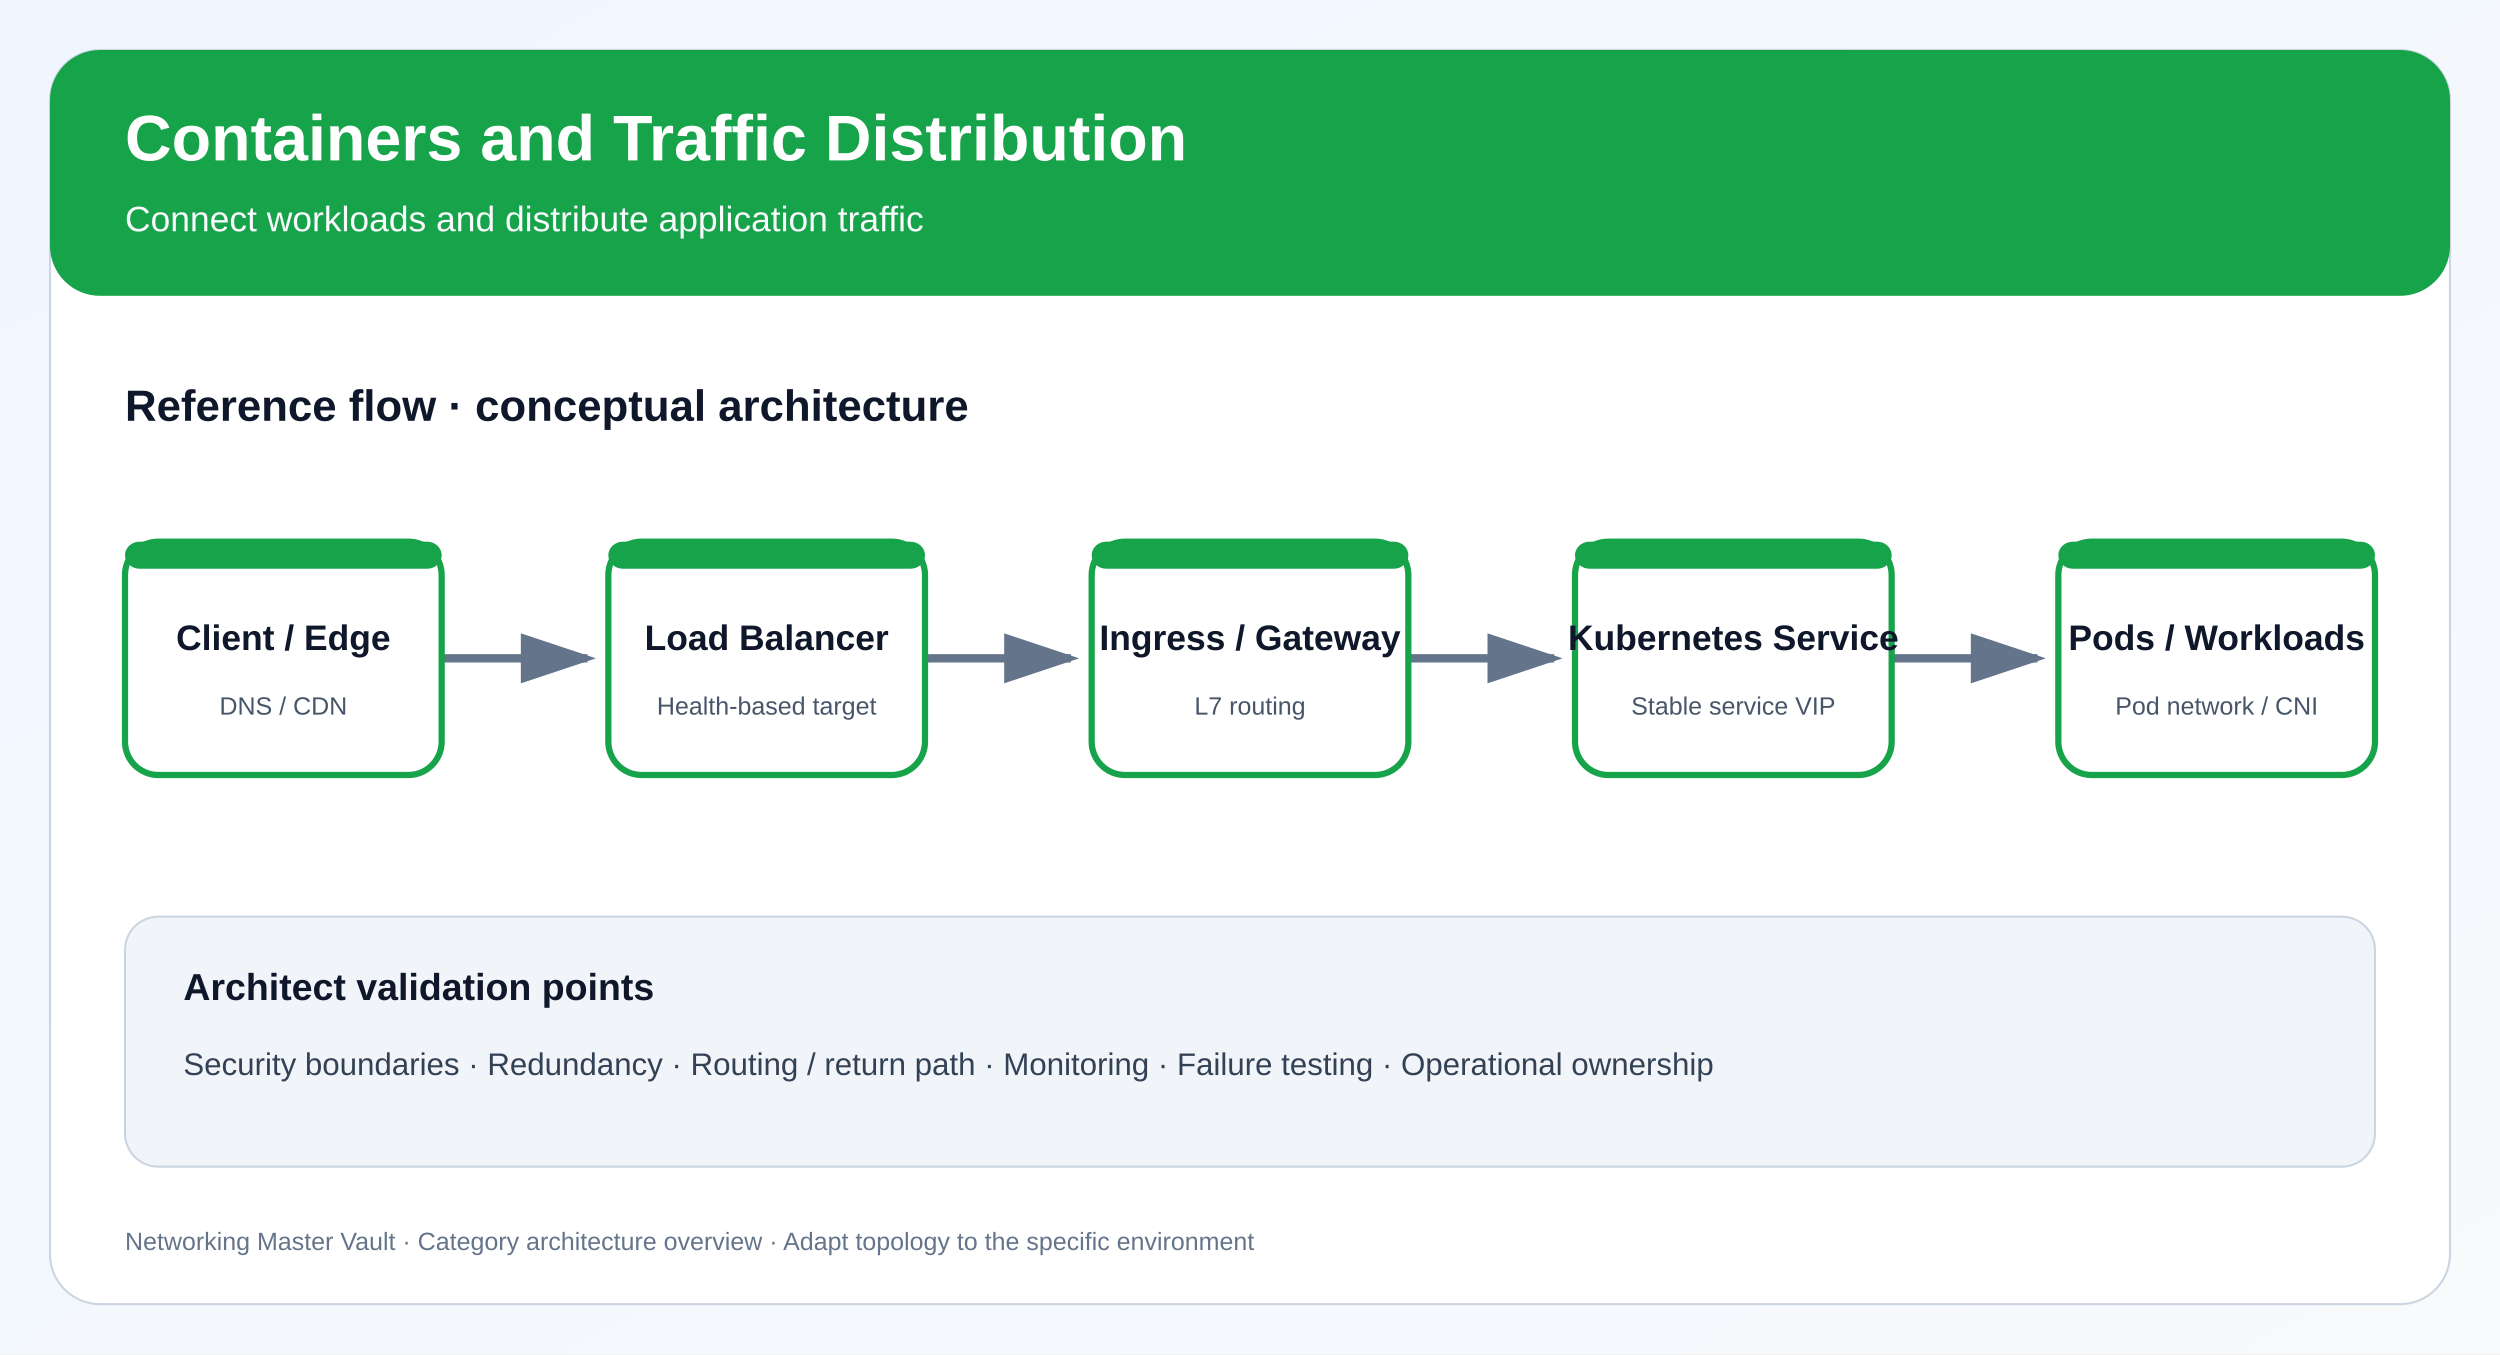
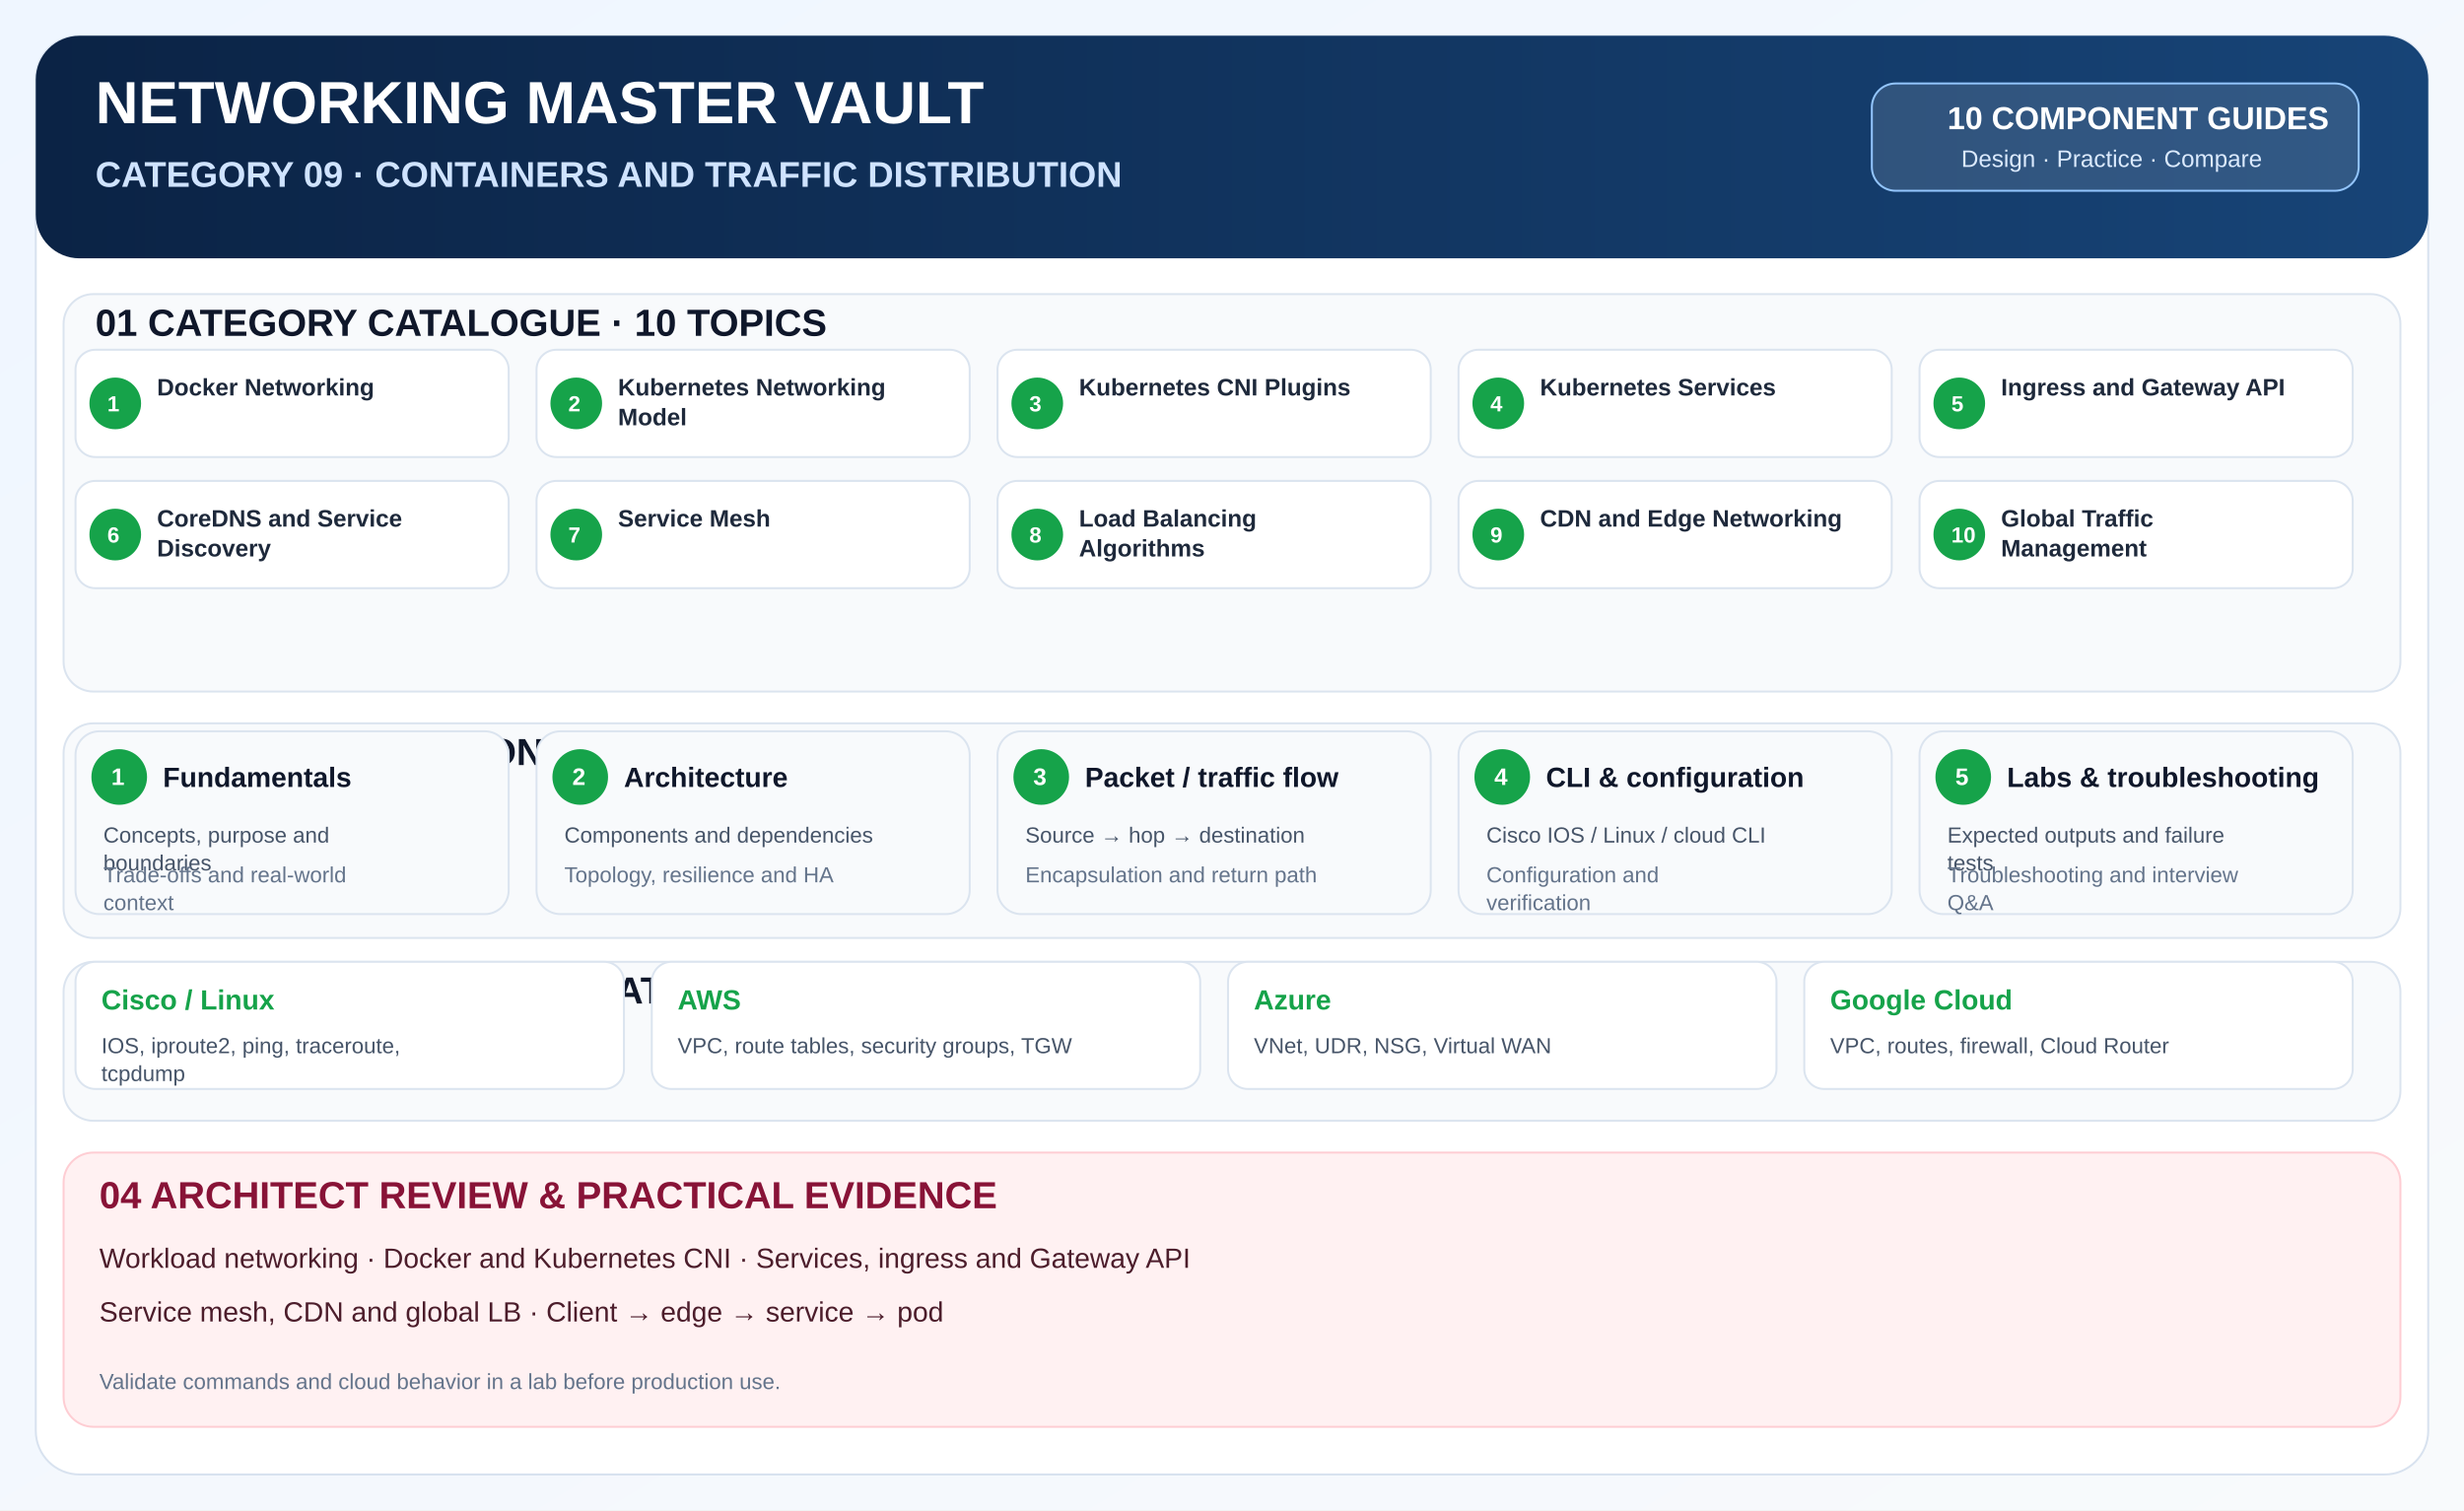
- <svg xmlns="http://www.w3.org/2000/svg" width="1200" height="650" viewBox="0 0 1200 650">
+ <svg xmlns="http://www.w3.org/2000/svg" width="1240" height="760" viewBox="0 0 1240 760">
  <defs>
-     <linearGradient id="bg" x1="0" y1="0" x2="1" y2="1">
+     <linearGradient id="head" x1="0" y1="0" x2="1" y2="0">
+       <stop stop-color="#0b2345" />
+       <stop offset="1" stop-color="#174477" />
+     </linearGradient>
+     <linearGradient id="wash" x1="0" y1="0" x2="1" y2="1">
      <stop stop-color="#eff6ff" />
      <stop offset="1" stop-color="#f8fafc" />
    </linearGradient>
-     <marker id="arrow" markerWidth="10" markerHeight="10" refX="8" refY="3" orient="auto">
-       <path d="M0,0 L0,6 L9,3 z" fill="#64748b" />
-     </marker>
  </defs>
-   <rect width="1200" height="650" fill="url(#bg)" />
-   <rect x="24" y="24" width="1152" height="602" rx="24" fill="#fff" stroke="#cbd5e1" />
-   <rect x="24" y="24" width="1152" height="118" rx="24" fill="#16a34a" />
-   <text x="60" y="77" font-family="Arial,sans-serif" font-size="31" font-weight="700" fill="#fff">Containers and Traffic Distribution</text>
-   <text x="60" y="111" font-family="Arial,sans-serif" font-size="17" fill="#f8fafc">Connect workloads and distribute application traffic</text>
-   <text x="60" y="202" font-family="Arial,sans-serif" font-size="21" font-weight="700" fill="#0f172a">Reference flow · conceptual architecture</text>
-   <path d="M 212 316 H 282" stroke="#64748b" stroke-width="4" fill="none" marker-end="url(#arrow)" />
-   <path d="M 444 316 H 514" stroke="#64748b" stroke-width="4" fill="none" marker-end="url(#arrow)" />
-   <path d="M 676 316 H 746" stroke="#64748b" stroke-width="4" fill="none" marker-end="url(#arrow)" />
-   <path d="M 908 316 H 978" stroke="#64748b" stroke-width="4" fill="none" marker-end="url(#arrow)" />
-   <rect x="60" y="260" width="152" height="112" rx="16" fill="#ffffff" stroke="#16a34a" stroke-width="3" />
-   <rect x="60" y="260" width="152" height="13" rx="7" fill="#16a34a" />
-   <text x="136" y="312" text-anchor="middle" font-family="Arial,sans-serif" font-size="17" font-weight="700" fill="#0f172a">Client / Edge</text>
-   <text x="136" y="343" text-anchor="middle" font-family="Arial,sans-serif" font-size="12" fill="#475569">DNS / CDN</text>
-   <rect x="292" y="260" width="152" height="112" rx="16" fill="#ffffff" stroke="#16a34a" stroke-width="3" />
-   <rect x="292" y="260" width="152" height="13" rx="7" fill="#16a34a" />
-   <text x="368" y="312" text-anchor="middle" font-family="Arial,sans-serif" font-size="17" font-weight="700" fill="#0f172a">Load Balancer</text>
-   <text x="368" y="343" text-anchor="middle" font-family="Arial,sans-serif" font-size="12" fill="#475569">Health-based target</text>
-   <rect x="524" y="260" width="152" height="112" rx="16" fill="#ffffff" stroke="#16a34a" stroke-width="3" />
-   <rect x="524" y="260" width="152" height="13" rx="7" fill="#16a34a" />
-   <text x="600" y="312" text-anchor="middle" font-family="Arial,sans-serif" font-size="17" font-weight="700" fill="#0f172a">Ingress / Gateway</text>
-   <text x="600" y="343" text-anchor="middle" font-family="Arial,sans-serif" font-size="12" fill="#475569">L7 routing</text>
-   <rect x="756" y="260" width="152" height="112" rx="16" fill="#ffffff" stroke="#16a34a" stroke-width="3" />
-   <rect x="756" y="260" width="152" height="13" rx="7" fill="#16a34a" />
-   <text x="832" y="312" text-anchor="middle" font-family="Arial,sans-serif" font-size="17" font-weight="700" fill="#0f172a">Kubernetes Service</text>
-   <text x="832" y="343" text-anchor="middle" font-family="Arial,sans-serif" font-size="12" fill="#475569">Stable service VIP</text>
-   <rect x="988" y="260" width="152" height="112" rx="16" fill="#ffffff" stroke="#16a34a" stroke-width="3" />
-   <rect x="988" y="260" width="152" height="13" rx="7" fill="#16a34a" />
-   <text x="1064" y="312" text-anchor="middle" font-family="Arial,sans-serif" font-size="17" font-weight="700" fill="#0f172a">Pods / Workloads</text>
-   <text x="1064" y="343" text-anchor="middle" font-family="Arial,sans-serif" font-size="12" fill="#475569">Pod network / CNI</text>
-   <rect x="60" y="440" width="1080" height="120" rx="16" fill="#f1f5f9" stroke="#cbd5e1" />
-   <text x="88" y="480" font-family="Arial,sans-serif" font-size="18" font-weight="700" fill="#0f172a">Architect validation points</text>
-   <text x="88" y="516" font-family="Arial,sans-serif" font-size="15" fill="#334155">Security boundaries · Redundancy · Routing / return path · Monitoring · Failure testing · Operational ownership</text>
-   <text x="60" y="600" font-family="Arial,sans-serif" font-size="12" fill="#64748b">Networking Master Vault · Category architecture overview · Adapt topology to the specific environment</text>
+   <rect width="1240" height="760" fill="url(#wash)" />
+   <rect x="18" y="18" width="1204" height="724" rx="22" fill="#fff" stroke="#d8e2ef" />
+   <rect x="18" y="18" width="1204" height="112" rx="22" fill="url(#head)" />
+   <text x="48" y="62" font-family="Arial,sans-serif" font-size="30" fill="#fff" font-weight="700">NETWORKING MASTER VAULT</text>
+   <text x="48" y="94" font-family="Arial,sans-serif" font-size="18" fill="#cfe3ff" font-weight="600">CATEGORY 09 · CONTAINERS AND TRAFFIC DISTRIBUTION</text>
+   <rect x="942" y="42" width="245" height="54" rx="12" fill="#fff" fill-opacity=".12" stroke="#93c5fd" />
+   <text x="980" y="65" font-family="Arial,sans-serif" font-size="16" fill="#fff" font-weight="700">10 COMPONENT GUIDES</text>
+   <text x="987" y="84" font-family="Arial,sans-serif" font-size="12" fill="#dbeafe" font-weight="400">Design · Practice · Compare</text>
+   <rect x="32" y="148" width="1176" height="200" rx="15" fill="#f8fafc" stroke="#dbe4ef" />
+   <text x="48" y="169" font-family="Arial,sans-serif" font-size="19" fill="#0f172a" font-weight="700">01  CATEGORY CATALOGUE · 10 TOPICS</text>
+   <rect x="38" y="176" width="218" height="54" rx="10" fill="#fff" stroke="#dbe4ef" />
+   <circle cx="58" cy="203" r="13" fill="#16a34a" />
+   <text x="54" y="207" font-family="Arial,sans-serif" font-size="11" fill="#fff" font-weight="700">1</text>
+   <text x="79" y="199" font-family="Arial,sans-serif" font-size="12" fill="#1e293b" font-weight="600">Docker Networking</text>
+   <rect x="270" y="176" width="218" height="54" rx="10" fill="#fff" stroke="#dbe4ef" />
+   <circle cx="290" cy="203" r="13" fill="#16a34a" />
+   <text x="286" y="207" font-family="Arial,sans-serif" font-size="11" fill="#fff" font-weight="700">2</text>
+   <text x="311" y="199" font-family="Arial,sans-serif" font-size="12" fill="#1e293b" font-weight="600">Kubernetes Networking</text>
+   <text x="311" y="214" font-family="Arial,sans-serif" font-size="12" fill="#1e293b" font-weight="600">Model</text>
+   <rect x="502" y="176" width="218" height="54" rx="10" fill="#fff" stroke="#dbe4ef" />
+   <circle cx="522" cy="203" r="13" fill="#16a34a" />
+   <text x="518" y="207" font-family="Arial,sans-serif" font-size="11" fill="#fff" font-weight="700">3</text>
+   <text x="543" y="199" font-family="Arial,sans-serif" font-size="12" fill="#1e293b" font-weight="600">Kubernetes CNI Plugins</text>
+   <rect x="734" y="176" width="218" height="54" rx="10" fill="#fff" stroke="#dbe4ef" />
+   <circle cx="754" cy="203" r="13" fill="#16a34a" />
+   <text x="750" y="207" font-family="Arial,sans-serif" font-size="11" fill="#fff" font-weight="700">4</text>
+   <text x="775" y="199" font-family="Arial,sans-serif" font-size="12" fill="#1e293b" font-weight="600">Kubernetes Services</text>
+   <rect x="966" y="176" width="218" height="54" rx="10" fill="#fff" stroke="#dbe4ef" />
+   <circle cx="986" cy="203" r="13" fill="#16a34a" />
+   <text x="982" y="207" font-family="Arial,sans-serif" font-size="11" fill="#fff" font-weight="700">5</text>
+   <text x="1007" y="199" font-family="Arial,sans-serif" font-size="12" fill="#1e293b" font-weight="600">Ingress and Gateway API</text>
+   <rect x="38" y="242" width="218" height="54" rx="10" fill="#fff" stroke="#dbe4ef" />
+   <circle cx="58" cy="269" r="13" fill="#16a34a" />
+   <text x="54" y="273" font-family="Arial,sans-serif" font-size="11" fill="#fff" font-weight="700">6</text>
+   <text x="79" y="265" font-family="Arial,sans-serif" font-size="12" fill="#1e293b" font-weight="600">CoreDNS and Service</text>
+   <text x="79" y="280" font-family="Arial,sans-serif" font-size="12" fill="#1e293b" font-weight="600">Discovery</text>
+   <rect x="270" y="242" width="218" height="54" rx="10" fill="#fff" stroke="#dbe4ef" />
+   <circle cx="290" cy="269" r="13" fill="#16a34a" />
+   <text x="286" y="273" font-family="Arial,sans-serif" font-size="11" fill="#fff" font-weight="700">7</text>
+   <text x="311" y="265" font-family="Arial,sans-serif" font-size="12" fill="#1e293b" font-weight="600">Service Mesh</text>
+   <rect x="502" y="242" width="218" height="54" rx="10" fill="#fff" stroke="#dbe4ef" />
+   <circle cx="522" cy="269" r="13" fill="#16a34a" />
+   <text x="518" y="273" font-family="Arial,sans-serif" font-size="11" fill="#fff" font-weight="700">8</text>
+   <text x="543" y="265" font-family="Arial,sans-serif" font-size="12" fill="#1e293b" font-weight="600">Load Balancing</text>
+   <text x="543" y="280" font-family="Arial,sans-serif" font-size="12" fill="#1e293b" font-weight="600">Algorithms</text>
+   <rect x="734" y="242" width="218" height="54" rx="10" fill="#fff" stroke="#dbe4ef" />
+   <circle cx="754" cy="269" r="13" fill="#16a34a" />
+   <text x="750" y="273" font-family="Arial,sans-serif" font-size="11" fill="#fff" font-weight="700">9</text>
+   <text x="775" y="265" font-family="Arial,sans-serif" font-size="12" fill="#1e293b" font-weight="600">CDN and Edge Networking</text>
+   <rect x="966" y="242" width="218" height="54" rx="10" fill="#fff" stroke="#dbe4ef" />
+   <circle cx="986" cy="269" r="13" fill="#16a34a" />
+   <text x="982" y="273" font-family="Arial,sans-serif" font-size="11" fill="#fff" font-weight="700">10</text>
+   <text x="1007" y="265" font-family="Arial,sans-serif" font-size="12" fill="#1e293b" font-weight="600">Global Traffic</text>
+   <text x="1007" y="280" font-family="Arial,sans-serif" font-size="12" fill="#1e293b" font-weight="600">Management</text>
+   <rect x="32" y="364" width="1176" height="108" rx="15" fill="#f8fafc" stroke="#dbe4ef" />
+   <text x="48" y="385" font-family="Arial,sans-serif" font-size="19" fill="#0f172a" font-weight="700">02  INDIVIDUAL COMPONENT GUIDE STANDARD</text>
+   <rect x="38" y="368" width="218" height="92" rx="12" fill="#f8fafc" stroke="#dbe4ef" />
+   <circle cx="60" cy="391" r="14" fill="#16a34a" />
+   <text x="56" y="395" font-family="Arial,sans-serif" font-size="12" fill="#fff" font-weight="700">1</text>
+   <text x="82" y="396" font-family="Arial,sans-serif" font-size="14" fill="#0f172a" font-weight="700">Fundamentals</text>
+   <text x="52" y="424" font-family="Arial,sans-serif" font-size="11" fill="#475569" font-weight="400">Concepts, purpose and</text>
+   <text x="52" y="438" font-family="Arial,sans-serif" font-size="11" fill="#475569" font-weight="400">boundaries</text>
+   <text x="52" y="444" font-family="Arial,sans-serif" font-size="11" fill="#64748b" font-weight="400">Trade-offs and real-world</text>
+   <text x="52" y="458" font-family="Arial,sans-serif" font-size="11" fill="#64748b" font-weight="400">context</text>
+   <rect x="270" y="368" width="218" height="92" rx="12" fill="#f8fafc" stroke="#dbe4ef" />
+   <circle cx="292" cy="391" r="14" fill="#16a34a" />
+   <text x="288" y="395" font-family="Arial,sans-serif" font-size="12" fill="#fff" font-weight="700">2</text>
+   <text x="314" y="396" font-family="Arial,sans-serif" font-size="14" fill="#0f172a" font-weight="700">Architecture</text>
+   <text x="284" y="424" font-family="Arial,sans-serif" font-size="11" fill="#475569" font-weight="400">Components and dependencies</text>
+   <text x="284" y="444" font-family="Arial,sans-serif" font-size="11" fill="#64748b" font-weight="400">Topology, resilience and HA</text>
+   <rect x="502" y="368" width="218" height="92" rx="12" fill="#f8fafc" stroke="#dbe4ef" />
+   <circle cx="524" cy="391" r="14" fill="#16a34a" />
+   <text x="520" y="395" font-family="Arial,sans-serif" font-size="12" fill="#fff" font-weight="700">3</text>
+   <text x="546" y="396" font-family="Arial,sans-serif" font-size="14" fill="#0f172a" font-weight="700">Packet / traffic flow</text>
+   <text x="516" y="424" font-family="Arial,sans-serif" font-size="11" fill="#475569" font-weight="400">Source → hop → destination</text>
+   <text x="516" y="444" font-family="Arial,sans-serif" font-size="11" fill="#64748b" font-weight="400">Encapsulation and return path</text>
+   <rect x="734" y="368" width="218" height="92" rx="12" fill="#f8fafc" stroke="#dbe4ef" />
+   <circle cx="756" cy="391" r="14" fill="#16a34a" />
+   <text x="752" y="395" font-family="Arial,sans-serif" font-size="12" fill="#fff" font-weight="700">4</text>
+   <text x="778" y="396" font-family="Arial,sans-serif" font-size="14" fill="#0f172a" font-weight="700">CLI &amp; configuration</text>
+   <text x="748" y="424" font-family="Arial,sans-serif" font-size="11" fill="#475569" font-weight="400">Cisco IOS / Linux / cloud CLI</text>
+   <text x="748" y="444" font-family="Arial,sans-serif" font-size="11" fill="#64748b" font-weight="400">Configuration and</text>
+   <text x="748" y="458" font-family="Arial,sans-serif" font-size="11" fill="#64748b" font-weight="400">verification</text>
+   <rect x="966" y="368" width="218" height="92" rx="12" fill="#f8fafc" stroke="#dbe4ef" />
+   <circle cx="988" cy="391" r="14" fill="#16a34a" />
+   <text x="984" y="395" font-family="Arial,sans-serif" font-size="12" fill="#fff" font-weight="700">5</text>
+   <text x="1010" y="396" font-family="Arial,sans-serif" font-size="14" fill="#0f172a" font-weight="700">Labs &amp; troubleshooting</text>
+   <text x="980" y="424" font-family="Arial,sans-serif" font-size="11" fill="#475569" font-weight="400">Expected outputs and failure</text>
+   <text x="980" y="438" font-family="Arial,sans-serif" font-size="11" fill="#475569" font-weight="400">tests</text>
+   <text x="980" y="444" font-family="Arial,sans-serif" font-size="11" fill="#64748b" font-weight="400">Troubleshooting and interview</text>
+   <text x="980" y="458" font-family="Arial,sans-serif" font-size="11" fill="#64748b" font-weight="400">Q&amp;A</text>
+   <rect x="32" y="484" width="1176" height="80" rx="15" fill="#f8fafc" stroke="#dbe4ef" />
+   <text x="48" y="505" font-family="Arial,sans-serif" font-size="19" fill="#0f172a" font-weight="700">03  CLI + CLOUD IMPLEMENTATION COMPARISON</text>
+   <rect x="38" y="484" width="276" height="64" rx="10" fill="#fff" stroke="#dbe4ef" />
+   <text x="51" y="508" font-family="Arial,sans-serif" font-size="14" fill="#16a34a" font-weight="700">Cisco / Linux</text>
+   <text x="51" y="530" font-family="Arial,sans-serif" font-size="11" fill="#475569" font-weight="400">IOS, iproute2, ping, traceroute,</text>
+   <text x="51" y="544" font-family="Arial,sans-serif" font-size="11" fill="#475569" font-weight="400">tcpdump</text>
+   <rect x="328" y="484" width="276" height="64" rx="10" fill="#fff" stroke="#dbe4ef" />
+   <text x="341" y="508" font-family="Arial,sans-serif" font-size="14" fill="#16a34a" font-weight="700">AWS</text>
+   <text x="341" y="530" font-family="Arial,sans-serif" font-size="11" fill="#475569" font-weight="400">VPC, route tables, security groups, TGW</text>
+   <rect x="618" y="484" width="276" height="64" rx="10" fill="#fff" stroke="#dbe4ef" />
+   <text x="631" y="508" font-family="Arial,sans-serif" font-size="14" fill="#16a34a" font-weight="700">Azure</text>
+   <text x="631" y="530" font-family="Arial,sans-serif" font-size="11" fill="#475569" font-weight="400">VNet, UDR, NSG, Virtual WAN</text>
+   <rect x="908" y="484" width="276" height="64" rx="10" fill="#fff" stroke="#dbe4ef" />
+   <text x="921" y="508" font-family="Arial,sans-serif" font-size="14" fill="#16a34a" font-weight="700">Google Cloud</text>
+   <text x="921" y="530" font-family="Arial,sans-serif" font-size="11" fill="#475569" font-weight="400">VPC, routes, firewall, Cloud Router</text>
+   <rect x="32" y="580" width="1176" height="138" rx="15" fill="#fff1f2" stroke="#fecdd3" />
+   <text x="50" y="608" font-family="Arial,sans-serif" font-size="19" fill="#881337" font-weight="700">04  ARCHITECT REVIEW &amp; PRACTICAL EVIDENCE</text>
+   <text x="50" y="638" font-family="Arial,sans-serif" font-size="14" fill="#4c1d2b" font-weight="500">Workload networking · Docker and Kubernetes CNI · Services, ingress and Gateway API</text>
+   <text x="50" y="665" font-family="Arial,sans-serif" font-size="14" fill="#4c1d2b" font-weight="500">Service mesh, CDN and global LB · Client → edge → service → pod</text>
+   <text x="50" y="699" font-family="Arial,sans-serif" font-size="11" fill="#64748b" font-weight="400">Validate commands and cloud behavior in a lab before production use.</text>
</svg>
